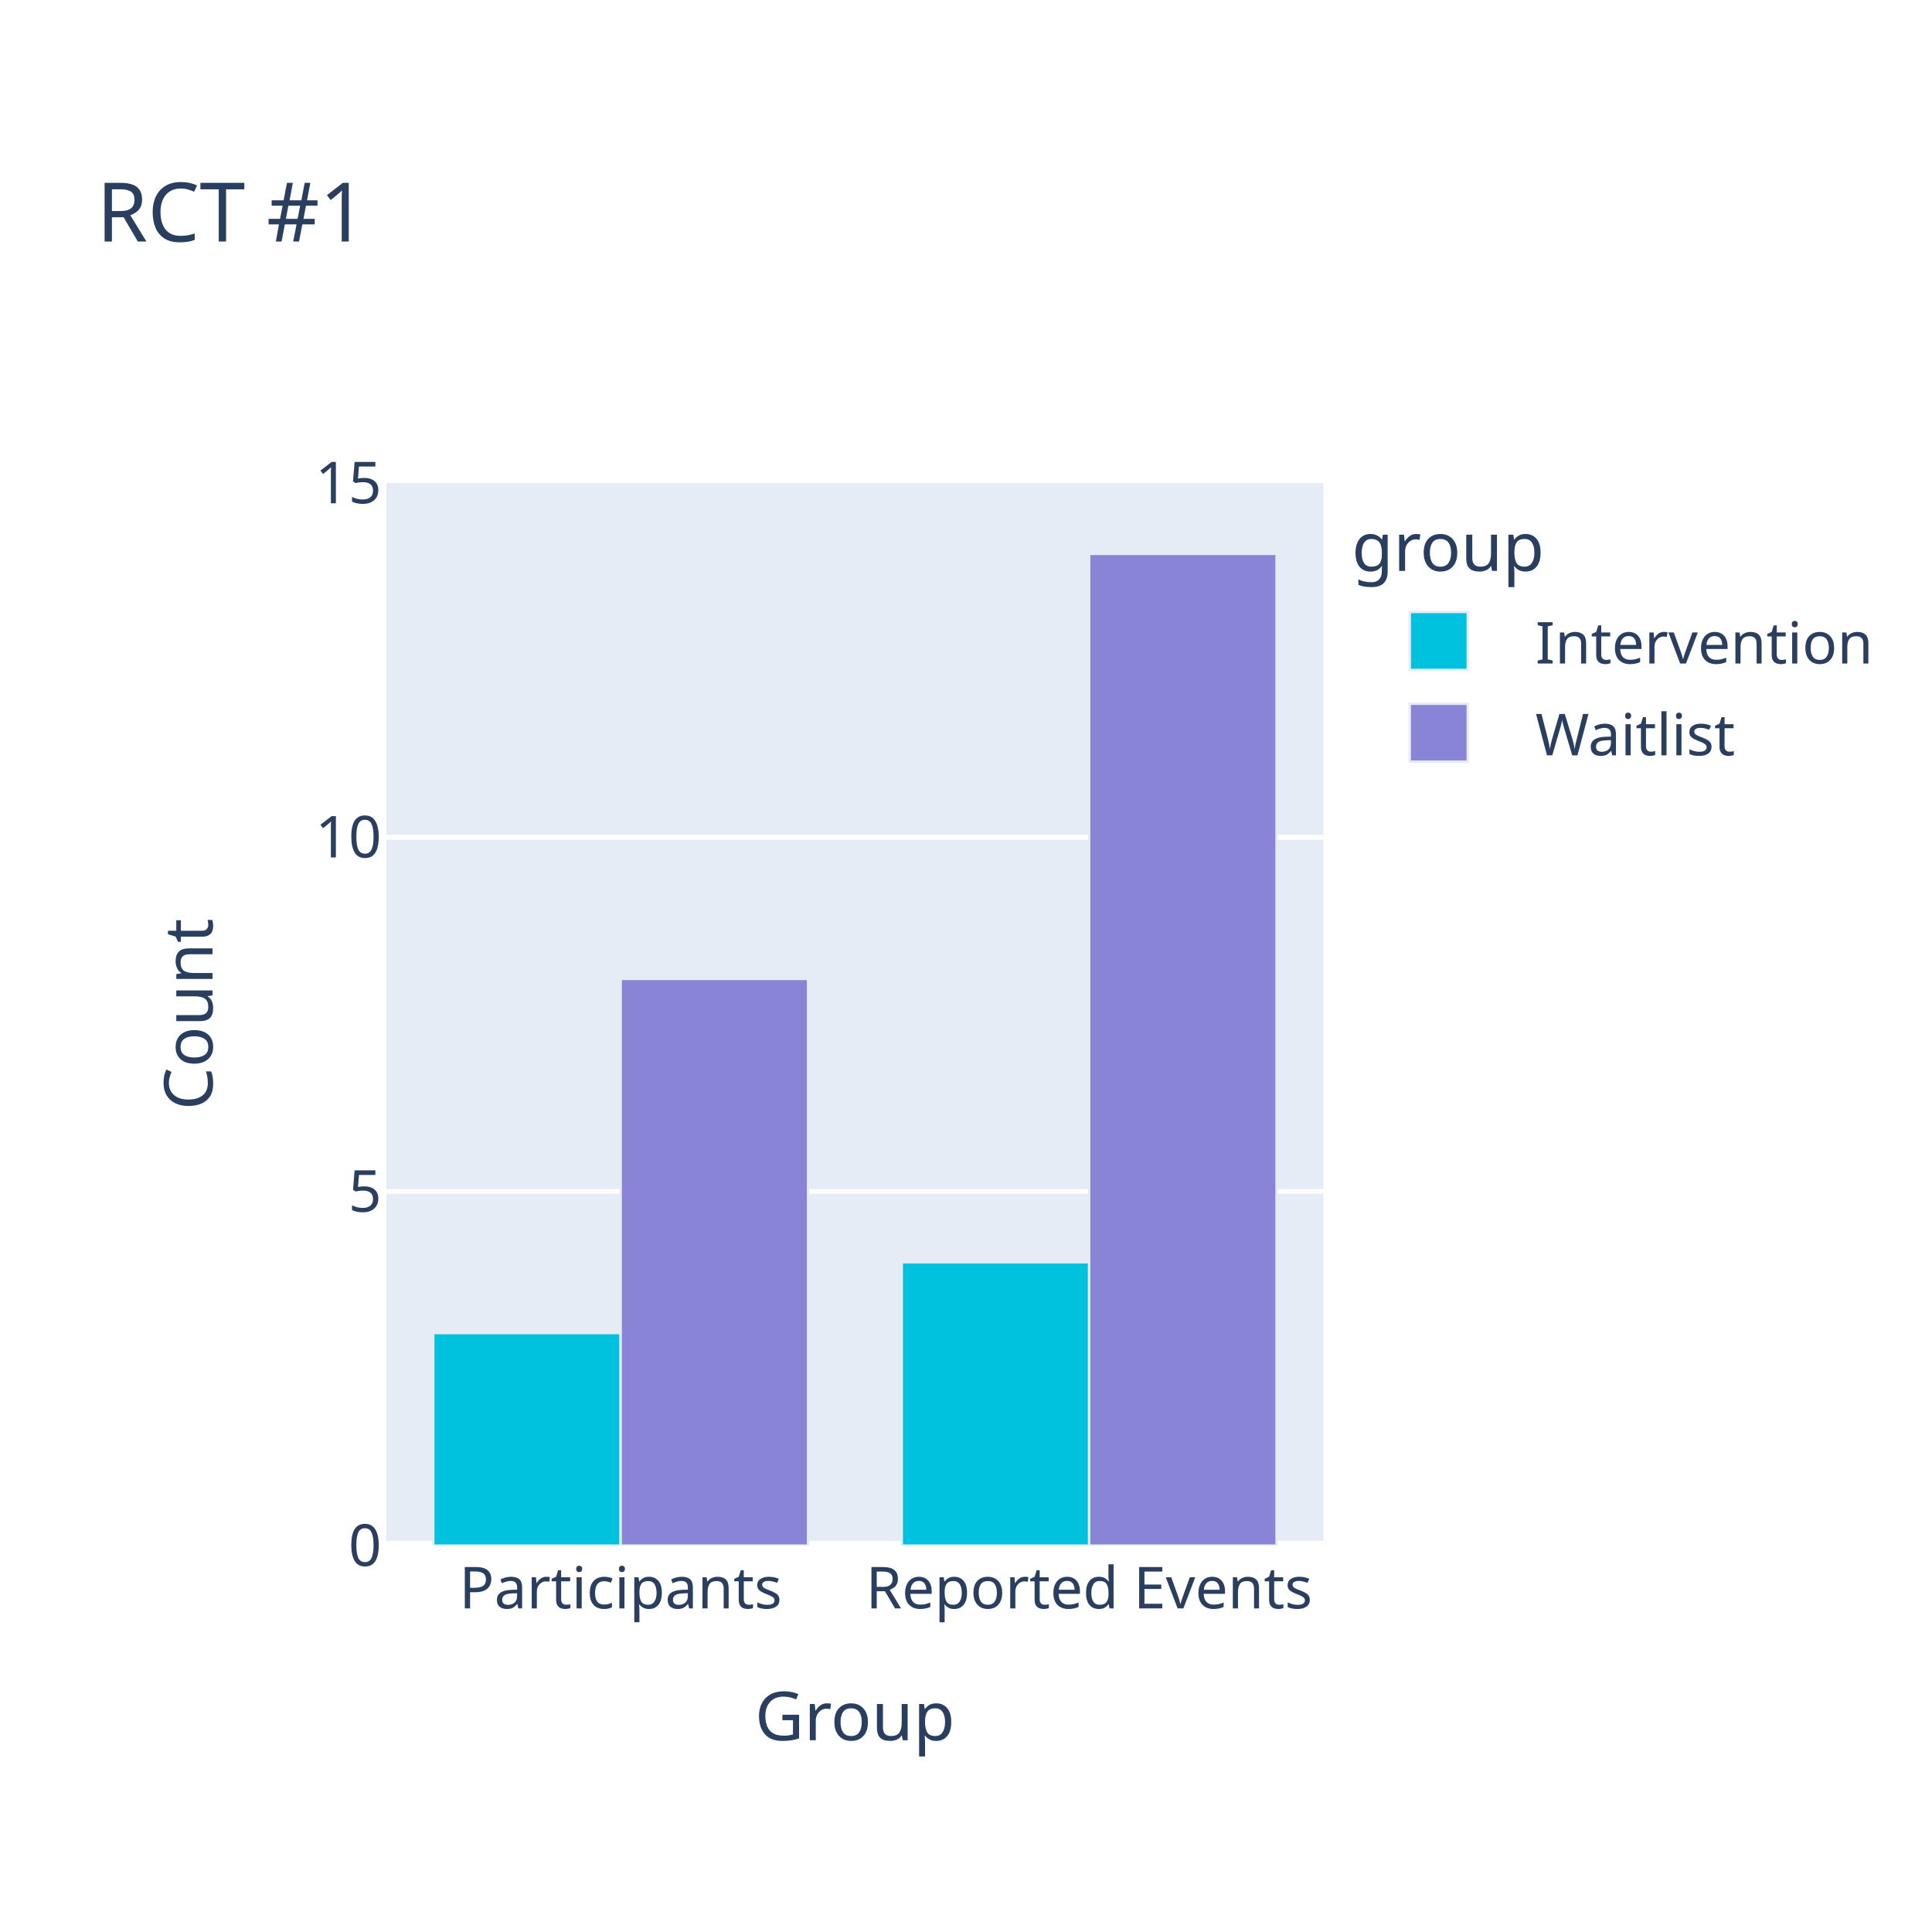
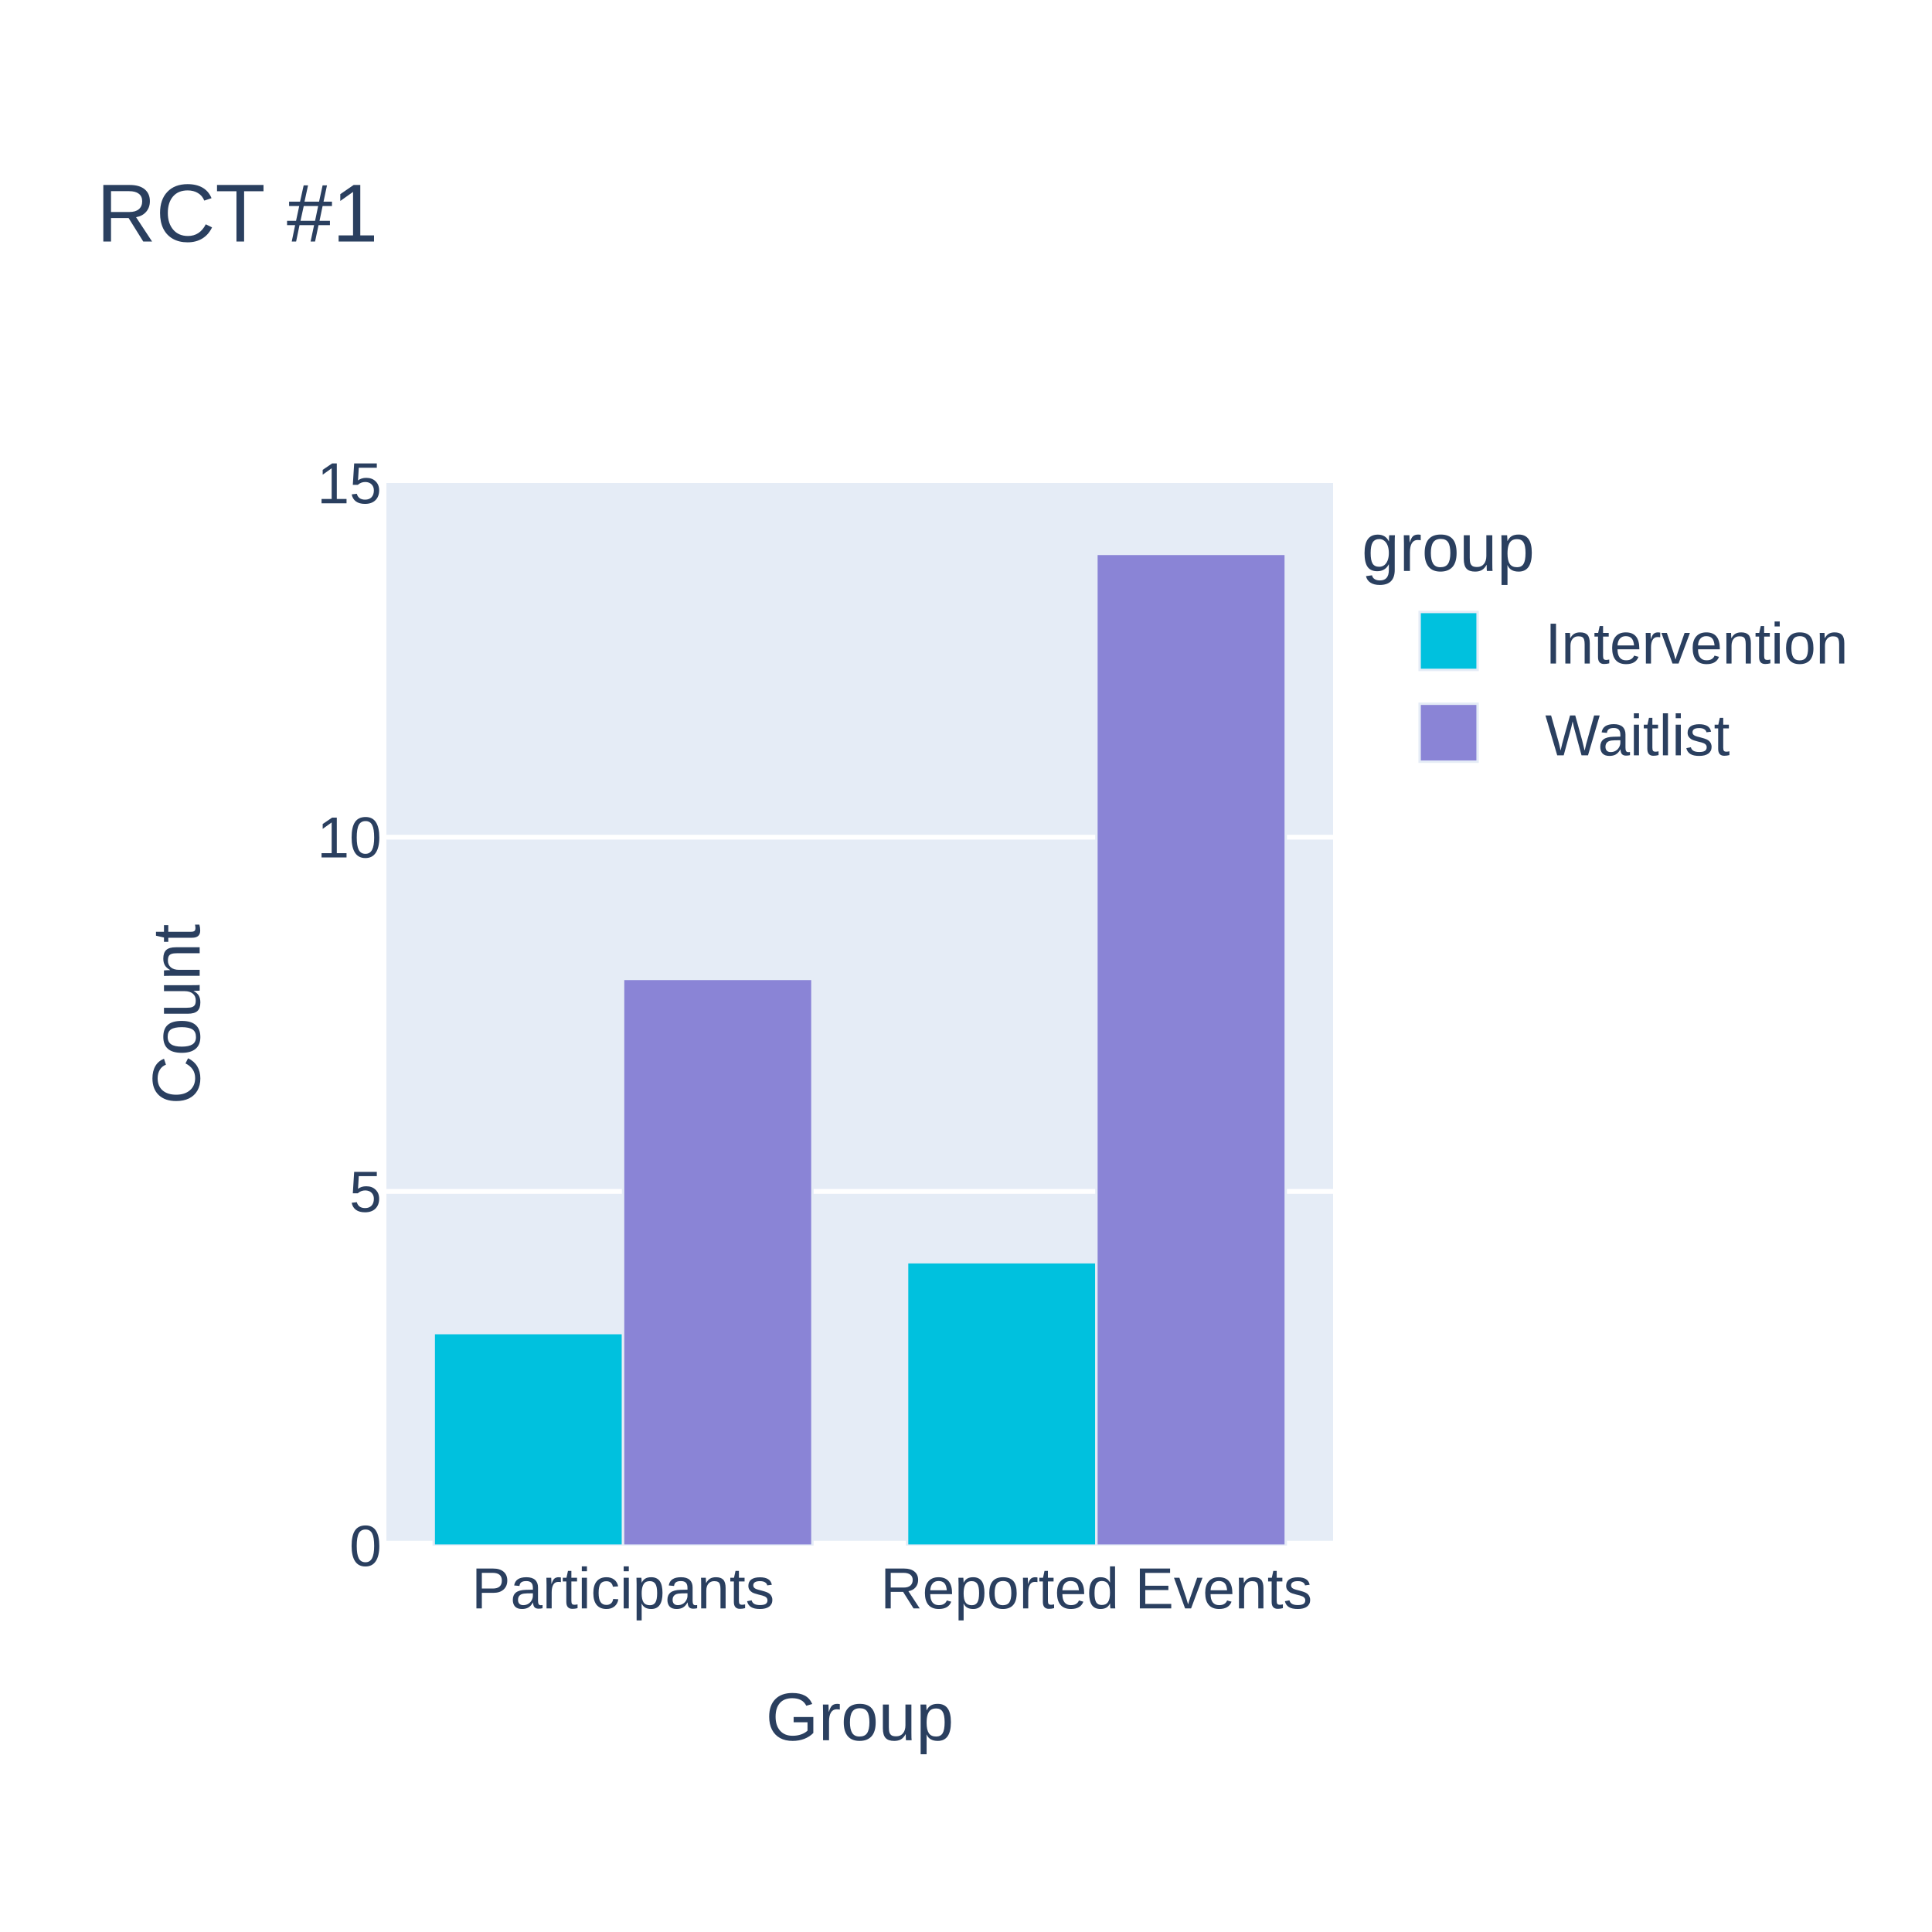
<svg xmlns="http://www.w3.org/2000/svg" class="main-svg" width="400" height="400" style="" viewBox="0 0 400 400">
  <rect x="0" y="0" width="400" height="400" style="fill: rgb(255, 255, 255); fill-opacity: 1;" />
-   <defs id="defs-cb40c0">
+   <defs id="defs-1220cc">
    <g class="clips">
-       <clipPath id="clipcb40c0xyplot" class="plotclip">
-         <rect width="194" height="220" />
+       <clipPath id="clip1220ccxyplot" class="plotclip">
+         <rect width="196" height="220" />
      </clipPath>
-       <clipPath class="axesclip" id="clipcb40c0x">
-         <rect x="80" y="0" width="194" height="400" />
+       <clipPath class="axesclip" id="clip1220ccx">
+         <rect x="80" y="0" width="196" height="400" />
      </clipPath>
-       <clipPath class="axesclip" id="clipcb40c0y">
+       <clipPath class="axesclip" id="clip1220ccy">
        <rect x="0" y="100" width="400" height="220" />
      </clipPath>
-       <clipPath class="axesclip" id="clipcb40c0xy">
-         <rect x="80" y="100" width="194" height="220" />
+       <clipPath class="axesclip" id="clip1220ccxy">
+         <rect x="80" y="100" width="196" height="220" />
      </clipPath>
    </g>
    <g class="gradients" />
    <g class="patterns" />
  </defs>
  <g class="bglayer">
-     <rect class="bg" x="80" y="100" width="194" height="220" style="fill: rgb(229, 236, 246); fill-opacity: 1; stroke-width: 0;" />
+     <rect class="bg" x="80" y="100" width="196" height="220" style="fill: rgb(229, 236, 246); fill-opacity: 1; stroke-width: 0;" />
  </g>
  <g class="layer-below">
    <g class="imagelayer" />
    <g class="shapelayer" />
  </g>
  <g class="cartesianlayer">
    <g class="subplot xy">
      <g class="layer-subplot">
        <g class="shapelayer" />
        <g class="imagelayer" />
      </g>
      <g class="minor-gridlayer">
        <g class="x" />
        <g class="y" />
      </g>
      <g class="gridlayer">
        <g class="x" />
        <g class="y">
-           <path class="ygrid crisp" transform="translate(0,246.67)" d="M80,0h194" style="stroke: rgb(255, 255, 255); stroke-opacity: 1; stroke-width: 1px;" />
-           <path class="ygrid crisp" transform="translate(0,173.33)" d="M80,0h194" style="stroke: rgb(255, 255, 255); stroke-opacity: 1; stroke-width: 1px;" />
+           <path class="ygrid crisp" transform="translate(0,246.67)" d="M80,0h196" style="stroke: rgb(255, 255, 255); stroke-opacity: 1; stroke-width: 1px;" />
+           <path class="ygrid crisp" transform="translate(0,173.33)" d="M80,0h196" style="stroke: rgb(255, 255, 255); stroke-opacity: 1; stroke-width: 1px;" />
        </g>
      </g>
      <g class="zerolinelayer">
-         <path class="yzl zl crisp" transform="translate(0,320)" d="M80,0h194" style="stroke: rgb(255, 255, 255); stroke-opacity: 1; stroke-width: 2px;" />
+         <path class="yzl zl crisp" transform="translate(0,320)" d="M80,0h196" style="stroke: rgb(255, 255, 255); stroke-opacity: 1; stroke-width: 2px;" />
      </g>
      <path class="xlines-below" />
      <path class="ylines-below" />
      <g class="overlines-below" />
      <g class="xaxislayer-below" />
      <g class="yaxislayer-below" />
      <g class="overaxes-below" />
-       <g class="plot" transform="translate(80,100)" clip-path="url(#clipcb40c0xyplot)">
+       <g class="plot" transform="translate(80,100)" clip-path="url(#clip1220ccxyplot)">
        <g class="barlayer mlayer">
          <g class="trace bars" style="opacity: 1;">
            <g class="points">
              <g class="point">
-                 <path d="M9.7,220V176H48.5V220Z" style="vector-effect: none; opacity: 1; stroke-width: 0.5px; fill: rgb(0, 193, 222); fill-opacity: 1; stroke: rgb(229, 236, 246); stroke-opacity: 1;" />
+                 <path d="M9.8,220V176H49V220Z" style="vector-effect: none; opacity: 1; stroke-width: 0.5px; fill: rgb(0, 193, 222); fill-opacity: 1; stroke: rgb(229, 236, 246); stroke-opacity: 1;" />
              </g>
              <g class="point">
-                 <path d="M106.7,220V161.33H145.5V220Z" style="vector-effect: none; opacity: 1; stroke-width: 0.5px; fill: rgb(0, 193, 222); fill-opacity: 1; stroke: rgb(229, 236, 246); stroke-opacity: 1;" />
+                 <path d="M107.8,220V161.33H147V220Z" style="vector-effect: none; opacity: 1; stroke-width: 0.5px; fill: rgb(0, 193, 222); fill-opacity: 1; stroke: rgb(229, 236, 246); stroke-opacity: 1;" />
              </g>
            </g>
          </g>
          <g class="trace bars" style="opacity: 1;">
            <g class="points">
              <g class="point">
-                 <path d="M48.5,220V102.67H87.3V220Z" style="vector-effect: none; opacity: 1; stroke-width: 0.5px; fill: rgb(138, 132, 214); fill-opacity: 1; stroke: rgb(229, 236, 246); stroke-opacity: 1;" />
+                 <path d="M49,220V102.67H88.2V220Z" style="vector-effect: none; opacity: 1; stroke-width: 0.5px; fill: rgb(138, 132, 214); fill-opacity: 1; stroke: rgb(229, 236, 246); stroke-opacity: 1;" />
              </g>
              <g class="point">
-                 <path d="M145.5,220V14.67H184.3V220Z" style="vector-effect: none; opacity: 1; stroke-width: 0.5px; fill: rgb(138, 132, 214); fill-opacity: 1; stroke: rgb(229, 236, 246); stroke-opacity: 1;" />
+                 <path d="M147,220V14.67H186.2V220Z" style="vector-effect: none; opacity: 1; stroke-width: 0.5px; fill: rgb(138, 132, 214); fill-opacity: 1; stroke: rgb(229, 236, 246); stroke-opacity: 1;" />
              </g>
            </g>
          </g>
        </g>
      </g>
      <g class="overplot" />
      <path class="xlines-above crisp" d="M0,0" style="fill: none;" />
      <path class="ylines-above crisp" d="M0,0" style="fill: none;" />
      <g class="overlines-above" />
      <g class="xaxislayer-above">
        <g class="xtick">
-           <text text-anchor="middle" x="0" y="333" transform="translate(128.5,0)" style="font-family: Geomanist; font-size: 12px; fill: rgb(42, 63, 95); fill-opacity: 1; white-space: pre; opacity: 1;">Participants</text>
+           <text text-anchor="middle" x="0" y="333" transform="translate(129,0)" style="font-family: Arial; font-size: 12px; fill: rgb(42, 63, 95); fill-opacity: 1; white-space: pre; opacity: 1;">Participants</text>
        </g>
        <g class="xtick">
-           <text text-anchor="middle" x="0" y="333" transform="translate(225.5,0)" style="font-family: Geomanist; font-size: 12px; fill: rgb(42, 63, 95); fill-opacity: 1; white-space: pre; opacity: 1;">Reported Events</text>
+           <text text-anchor="middle" x="0" y="333" transform="translate(227,0)" style="font-family: Arial; font-size: 12px; fill: rgb(42, 63, 95); fill-opacity: 1; white-space: pre; opacity: 1;">Reported Events</text>
        </g>
      </g>
      <g class="yaxislayer-above">
        <g class="ytick">
-           <text text-anchor="end" x="79" y="4.2" transform="translate(0,320)" style="font-family: Geomanist; font-size: 12px; fill: rgb(42, 63, 95); fill-opacity: 1; white-space: pre; opacity: 1;">0</text>
+           <text text-anchor="end" x="79" y="4.2" transform="translate(0,320)" style="font-family: Arial; font-size: 12px; fill: rgb(42, 63, 95); fill-opacity: 1; white-space: pre; opacity: 1;">0</text>
        </g>
        <g class="ytick">
-           <text text-anchor="end" x="79" y="4.2" style="font-family: Geomanist; font-size: 12px; fill: rgb(42, 63, 95); fill-opacity: 1; white-space: pre; opacity: 1;" transform="translate(0,246.67)">5</text>
+           <text text-anchor="end" x="79" y="4.2" style="font-family: Arial; font-size: 12px; fill: rgb(42, 63, 95); fill-opacity: 1; white-space: pre; opacity: 1;" transform="translate(0,246.67)">5</text>
        </g>
        <g class="ytick">
-           <text text-anchor="end" x="79" y="4.2" style="font-family: Geomanist; font-size: 12px; fill: rgb(42, 63, 95); fill-opacity: 1; white-space: pre; opacity: 1;" transform="translate(0,173.33)">10</text>
+           <text text-anchor="end" x="79" y="4.2" style="font-family: Arial; font-size: 12px; fill: rgb(42, 63, 95); fill-opacity: 1; white-space: pre; opacity: 1;" transform="translate(0,173.33)">10</text>
        </g>
        <g class="ytick">
-           <text text-anchor="end" x="79" y="4.2" style="font-family: Geomanist; font-size: 12px; fill: rgb(42, 63, 95); fill-opacity: 1; white-space: pre; opacity: 1;" transform="translate(0,100)">15</text>
+           <text text-anchor="end" x="79" y="4.2" style="font-family: Arial; font-size: 12px; fill: rgb(42, 63, 95); fill-opacity: 1; white-space: pre; opacity: 1;" transform="translate(0,100)">15</text>
        </g>
      </g>
      <g class="overaxes-above" />
    </g>
  </g>
  <g class="polarlayer" />
  <g class="smithlayer" />
  <g class="ternarylayer" />
  <g class="geolayer" />
  <g class="funnelarealayer" />
  <g class="pielayer" />
  <g class="iciclelayer" />
  <g class="treemaplayer" />
  <g class="sunburstlayer" />
  <g class="glimages" />
-   <defs id="topdefs-cb40c0">
+   <defs id="topdefs-1220cc">
    <g class="clips" />
-     <clipPath id="legendcb40c0">
-       <rect width="110" height="67" x="0" y="0" />
+     <clipPath id="legend1220cc">
+       <rect width="108" height="67" x="0" y="0" />
    </clipPath>
  </defs>
  <g class="layer-above">
    <g class="imagelayer" />
    <g class="shapelayer" />
  </g>
  <g class="infolayer">
-     <g class="legend" pointer-events="all" transform="translate(277.88,100)">
-       <rect class="bg" shape-rendering="crispEdges" width="110" height="67" x="0" y="0" style="stroke: rgb(68, 68, 68); stroke-opacity: 1; fill: rgb(255, 255, 255); fill-opacity: 1; stroke-width: 0px;" />
-       <g class="scrollbox" transform="" clip-path="url(#legendcb40c0)">
-         <text class="legendtitletext" text-anchor="start" x="2" y="18.2" style="font-family: Geomanist; font-size: 14px; fill: rgb(42, 63, 95); fill-opacity: 1; white-space: pre;">group</text>
+     <g class="legend" pointer-events="all" transform="translate(279.92,100)">
+       <rect class="bg" shape-rendering="crispEdges" style="stroke: rgb(68, 68, 68); stroke-opacity: 1; fill: rgb(255, 255, 255); fill-opacity: 1; stroke-width: 0px;" width="108" height="67" x="0" y="0" />
+       <g class="scrollbox" transform="" clip-path="url(#legend1220cc)">
+         <text class="legendtitletext" text-anchor="start" x="2" y="18.2" style="font-family: Arial; font-size: 14px; fill: rgb(42, 63, 95); fill-opacity: 1; white-space: pre;">group</text>
        <g class="groups" transform="">
          <g class="traces" transform="translate(0,32.7)" style="opacity: 1;">
-             <text class="legendtext" text-anchor="start" x="40" y="4.68" style="font-family: Geomanist; font-size: 12px; fill: rgb(42, 63, 95); fill-opacity: 1; white-space: pre;">Intervention</text>
+             <text class="legendtext" text-anchor="start" x="40" y="4.68" style="font-family: Arial; font-size: 12px; fill: rgb(42, 63, 95); fill-opacity: 1; white-space: pre;">Intervention</text>
            <g class="layers" style="opacity: 1;">
              <g class="legendfill" />
              <g class="legendlines" />
              <g class="legendsymbols">
                <g class="legendpoints">
                  <path class="legendundefined" d="M6,6H-6V-6H6Z" transform="translate(20,0)" style="stroke-width: 0.5px; fill: rgb(0, 193, 222); fill-opacity: 1; stroke: rgb(229, 236, 246); stroke-opacity: 1;" />
                </g>
              </g>
            </g>
-             <rect class="legendtoggle" x="0" y="-9.5" width="104.812" height="19" style="fill: rgb(0, 0, 0); fill-opacity: 0;" />
+             <rect class="legendtoggle" x="0" y="-9.5" width="102.719" height="19" style="fill: rgb(0, 0, 0); fill-opacity: 0;" />
          </g>
        </g>
        <g class="groups" transform="">
          <g class="traces" transform="translate(0,51.7)" style="opacity: 1;">
-             <text class="legendtext" text-anchor="start" x="40" y="4.68" style="font-family: Geomanist; font-size: 12px; fill: rgb(42, 63, 95); fill-opacity: 1; white-space: pre;">Waitlist</text>
+             <text class="legendtext" text-anchor="start" x="40" y="4.68" style="font-family: Arial; font-size: 12px; fill: rgb(42, 63, 95); fill-opacity: 1; white-space: pre;">Waitlist</text>
            <g class="layers" style="opacity: 1;">
              <g class="legendfill" />
              <g class="legendlines" />
              <g class="legendsymbols">
                <g class="legendpoints">
                  <path class="legendundefined" d="M6,6H-6V-6H6Z" transform="translate(20,0)" style="stroke-width: 0.5px; fill: rgb(138, 132, 214); fill-opacity: 1; stroke: rgb(229, 236, 246); stroke-opacity: 1;" />
                </g>
              </g>
            </g>
-             <rect class="legendtoggle" x="0" y="-9.5" width="104.812" height="19" style="fill: rgb(0, 0, 0); fill-opacity: 0;" />
+             <rect class="legendtoggle" x="0" y="-9.5" width="102.719" height="19" style="fill: rgb(0, 0, 0); fill-opacity: 0;" />
          </g>
        </g>
      </g>
-       <rect class="scrollbar" rx="20" ry="3" width="0" height="0" x="0" y="0" style="fill: rgb(128, 139, 164); fill-opacity: 1;" />
+       <rect class="scrollbar" rx="20" ry="3" width="0" height="0" style="fill: rgb(128, 139, 164); fill-opacity: 1;" x="0" y="0" />
    </g>
    <g class="g-gtitle">
-       <text class="gtitle" x="20" y="50" text-anchor="start" dy="0em" style="font-family: Geomanist; font-size: 17px; fill: rgb(42, 63, 95); opacity: 1; font-weight: normal; white-space: pre;">RCT #1</text>
+       <text class="gtitle" x="20" y="50" text-anchor="start" dy="0em" style="font-family: Arial; font-size: 17px; fill: rgb(42, 63, 95); opacity: 1; font-weight: normal; white-space: pre;">RCT #1</text>
    </g>
    <g class="g-xtitle">
-       <text class="xtitle" x="177" y="360.3" text-anchor="middle" style="font-family: Geomanist; font-size: 14px; fill: rgb(42, 63, 95); opacity: 1; font-weight: normal; white-space: pre;">Group</text>
+       <text class="xtitle" x="178" y="360.3" text-anchor="middle" style="font-family: Arial; font-size: 14px; fill: rgb(42, 63, 95); opacity: 1; font-weight: normal; white-space: pre;">Group</text>
    </g>
    <g class="g-ytitle">
-       <text class="ytitle" transform="rotate(-90,43.99688,210)" x="43.997" y="210" text-anchor="middle" style="font-family: Geomanist; font-size: 14px; fill: rgb(42, 63, 95); opacity: 1; font-weight: normal; white-space: pre;">Count</text>
+       <text class="ytitle" transform="rotate(-90,41.34063,210)" x="41.341" y="210" text-anchor="middle" style="font-family: Arial; font-size: 14px; fill: rgb(42, 63, 95); opacity: 1; font-weight: normal; white-space: pre;">Count</text>
    </g>
  </g>
</svg>
